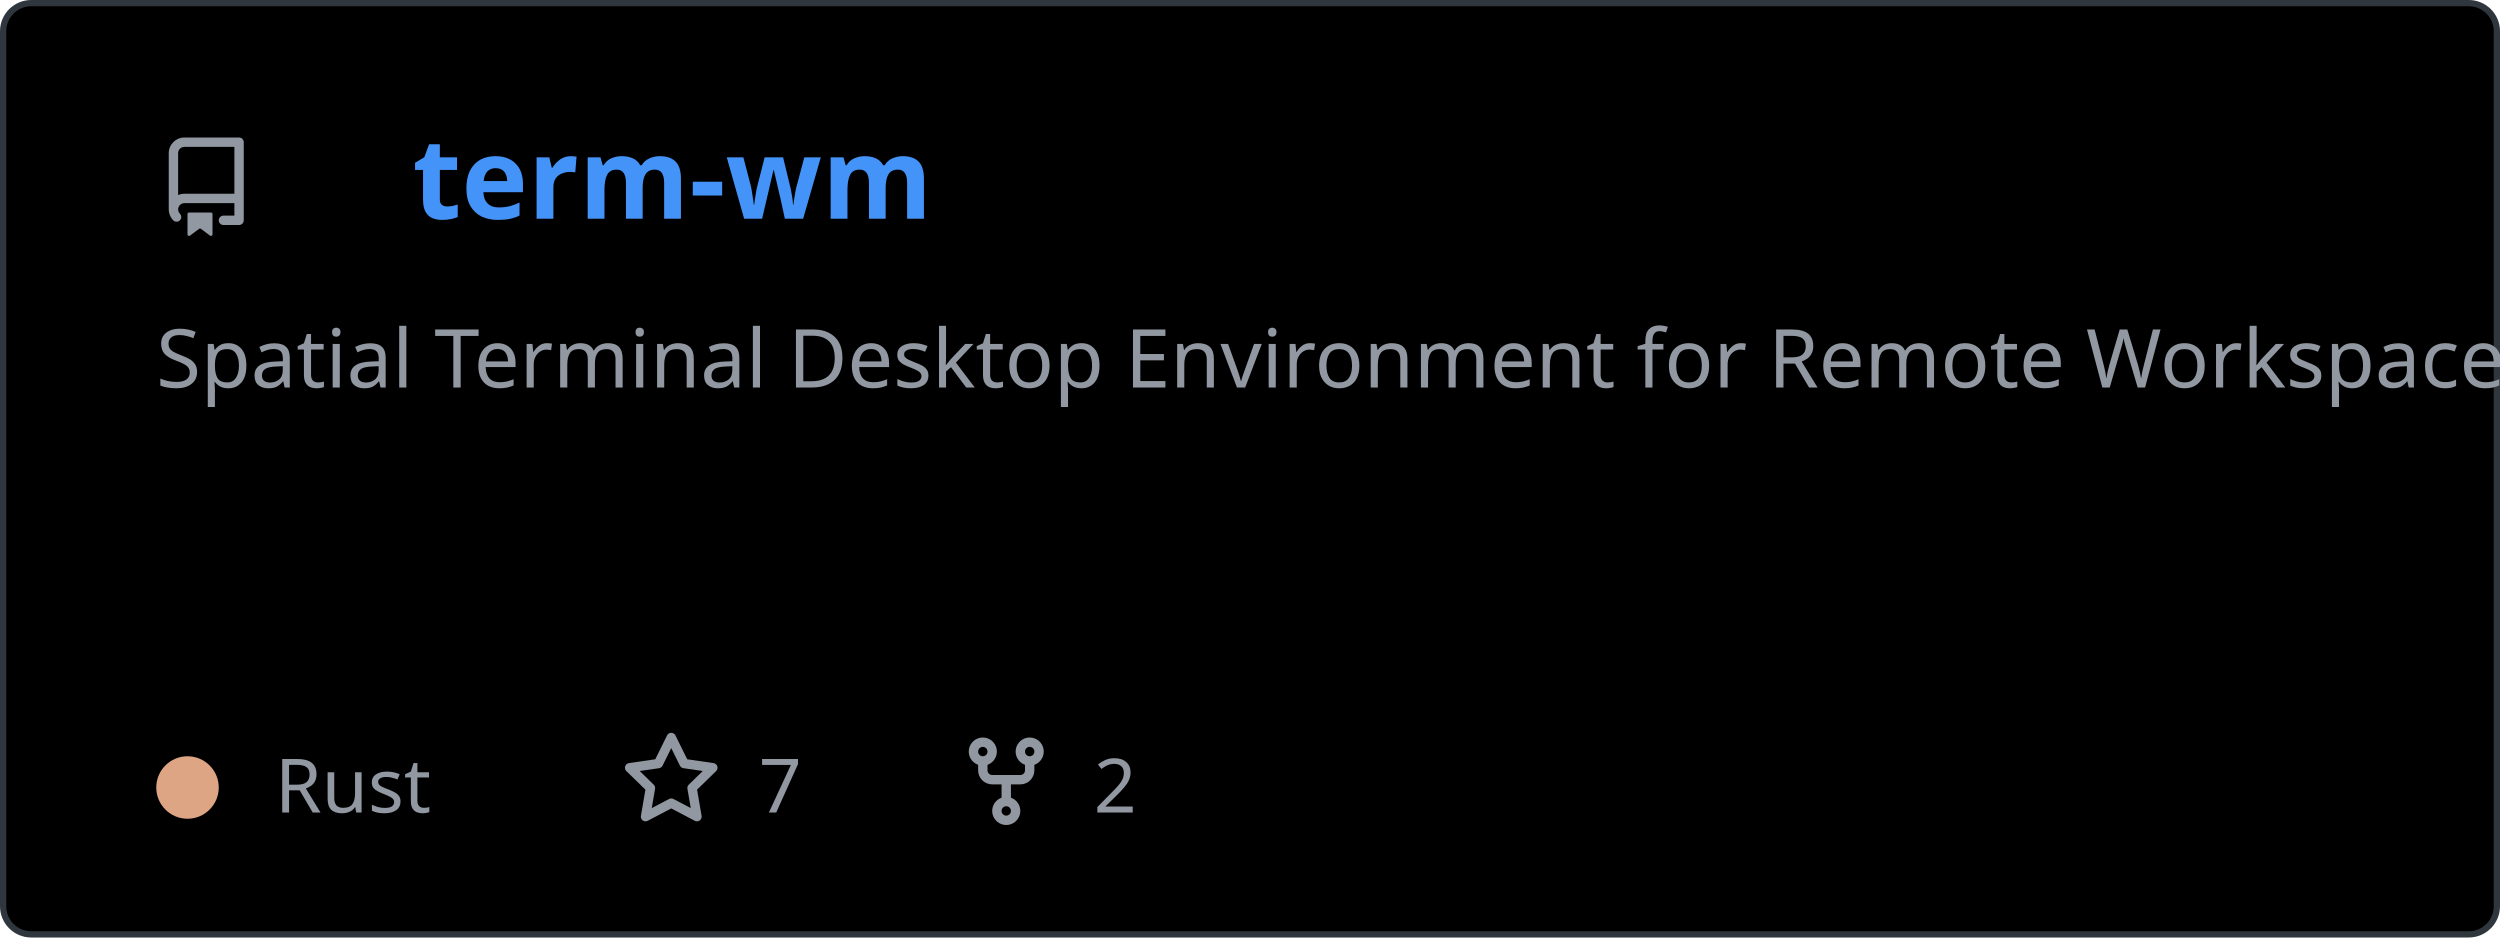
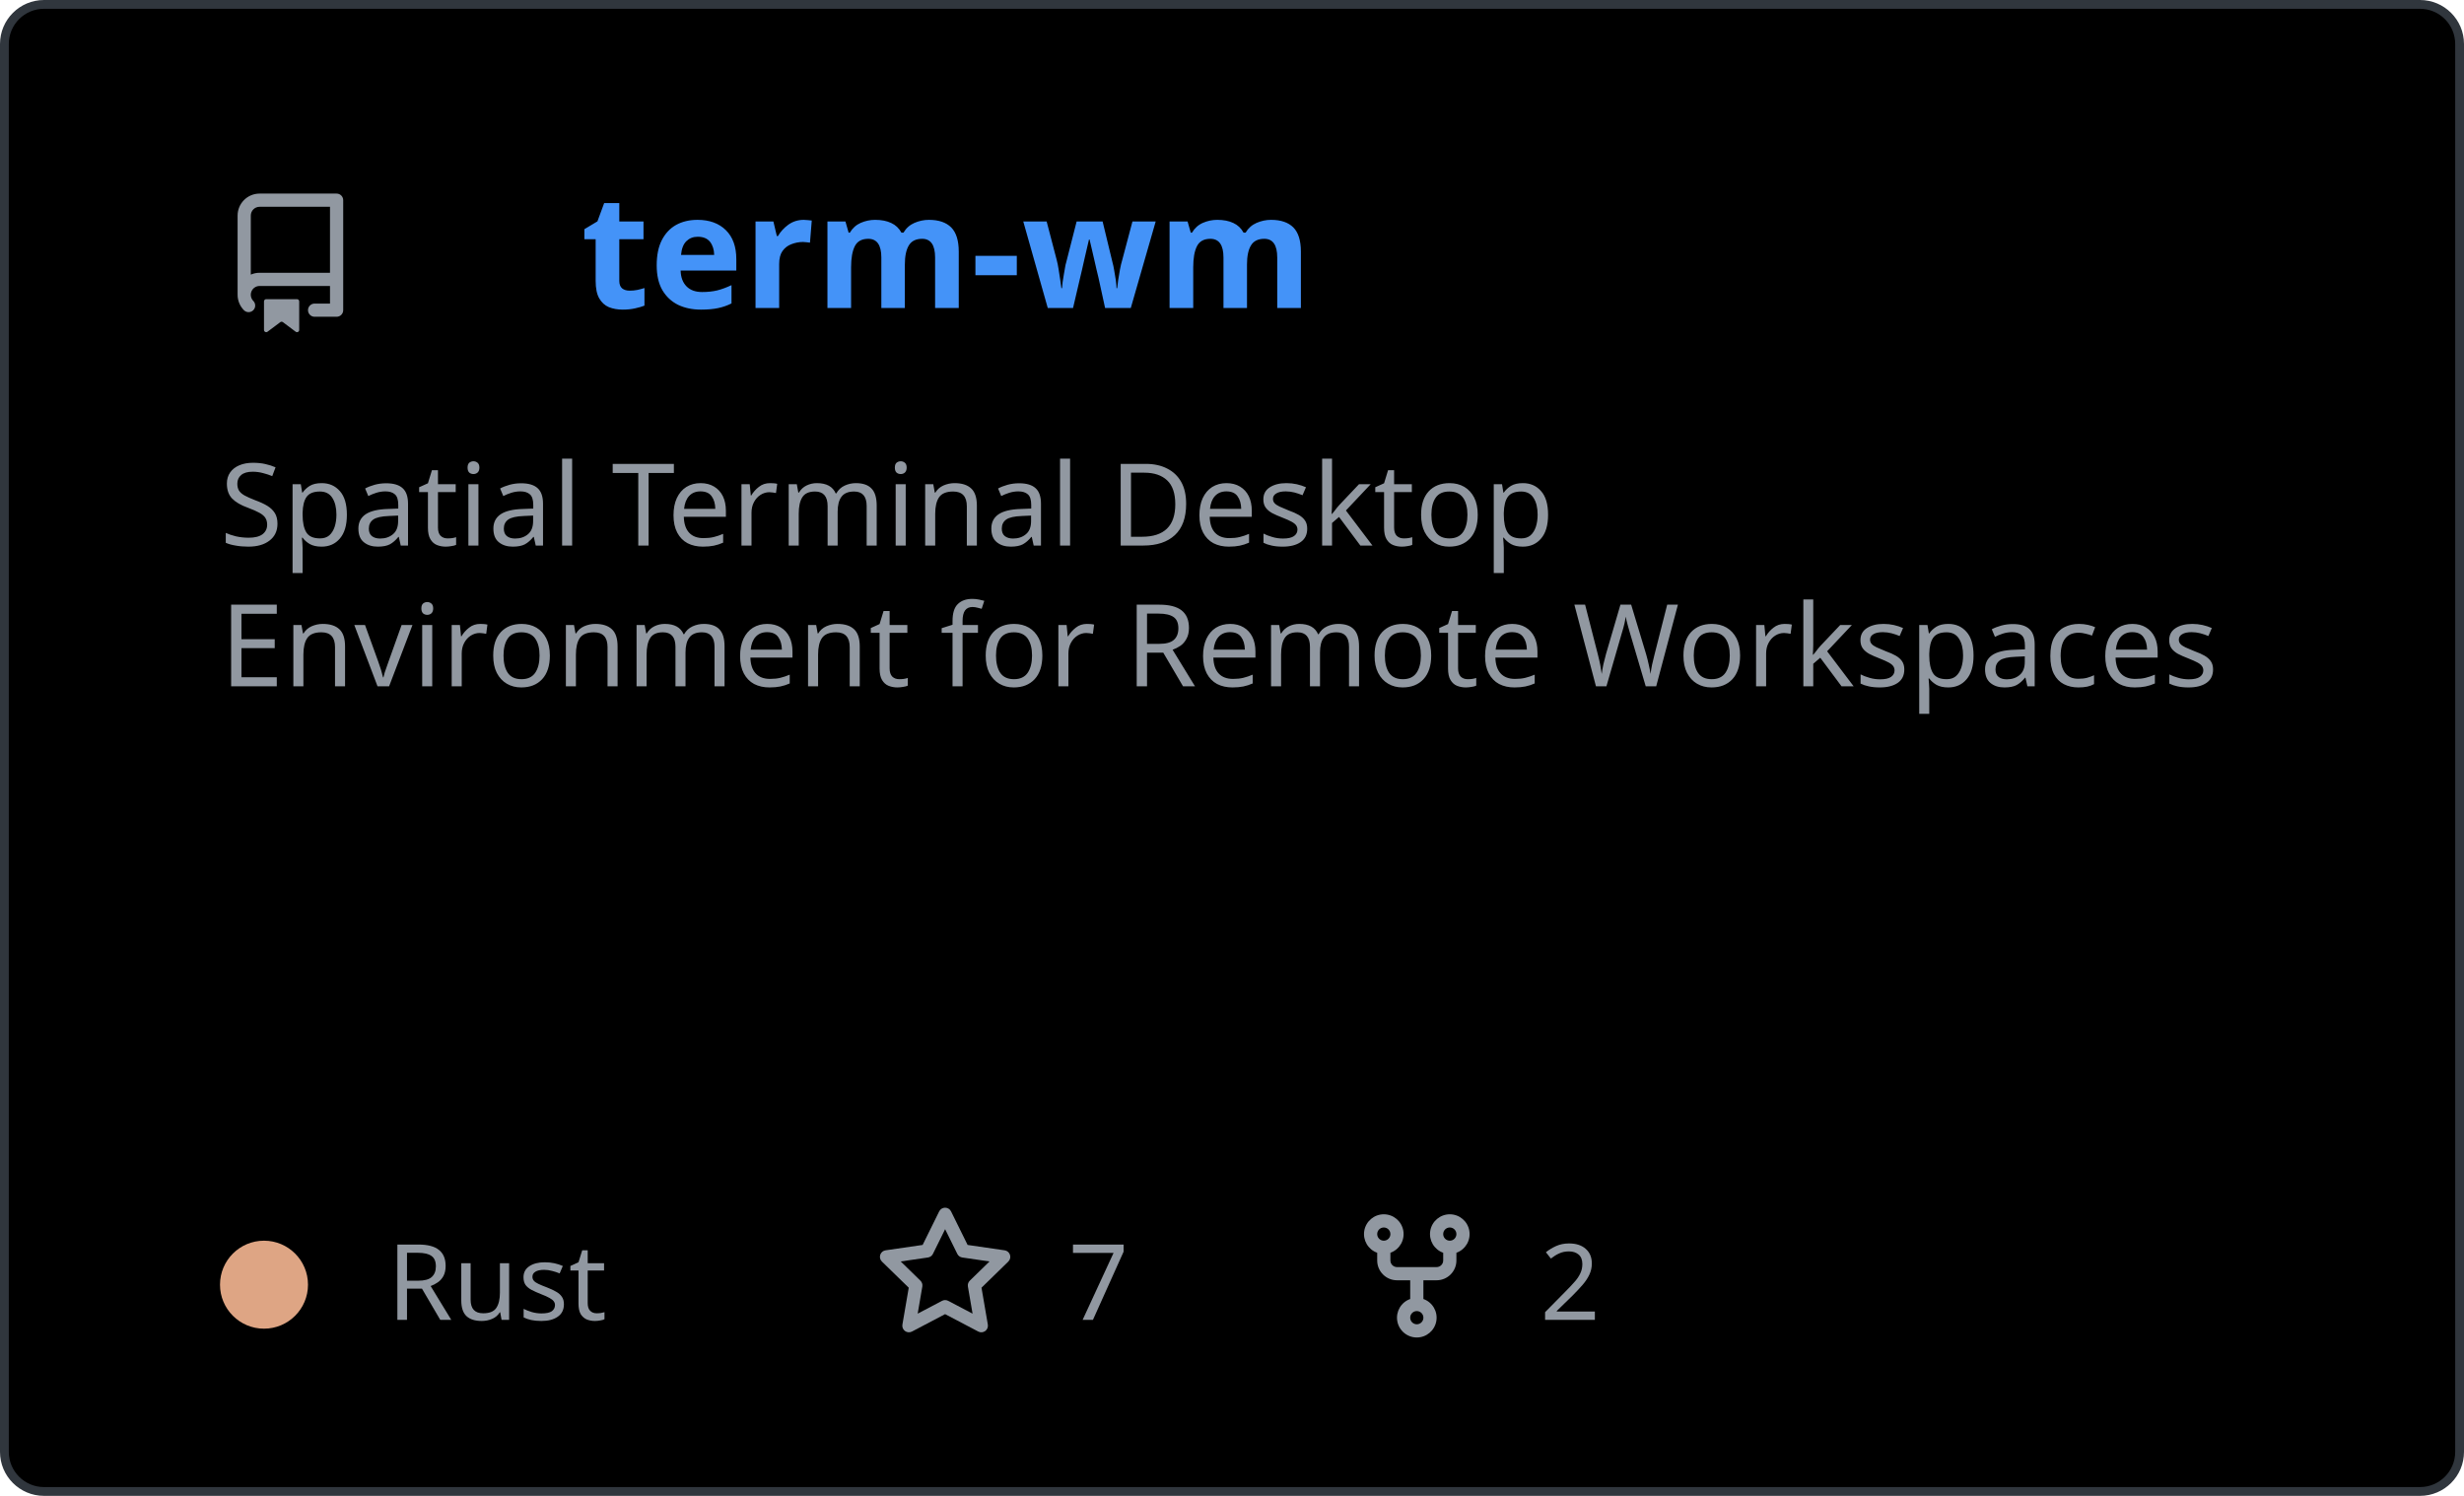
- <svg xmlns="http://www.w3.org/2000/svg" width="400.0" height="150.0" viewBox="0 0 400.0 150.0" role="img" font-family="Helvetica, Arial, sans-serif">
+ <svg xmlns="http://www.w3.org/2000/svg" width="280.0" height="170.0" viewBox="0 0 280.0 170.0" role="img" font-family="Helvetica, Arial, sans-serif">
  <style>.pname { font: 600 18px 'Segoe UI', Ubuntu, Sans-Serif; fill: #4493f8; } .pdesc { font: 400 13px 'Segoe UI', Ubuntu, Sans-Serif; fill: #9198a1; } .pfoot { font: 400 12px 'Segoe UI', Ubuntu, Sans-Serif; fill: #9198a1; }</style>
  <a href="https://github.com/jzombie/term-wm">
-     <rect x="0.5" y="0.5" width="399.0" height="149.0" rx="4.5" fill="#000000" stroke="#30363d" />
+     <rect x="0.5" y="0.5" width="279.0" height="169.0" rx="4.5" fill="#000000" stroke="#30363d" />
    <g transform="translate(25,35)">
      <svg x="0" y="-13" width="16" height="16" viewBox="0 0 16 16" version="1.1" fill="#9198a1">
        <path fill-rule="evenodd" d="M2 2.5A2.5 2.5 0 014.5 0h8.75a.75.75 0 01.75.75v12.5a.75.75 0 01-.75.75h-2.5a.75.75 0 110-1.5h1.75v-2h-8a1 1 0 00-.714 1.7.75.75 0 01-1.072 1.05A2.495 2.495 0 012 11.5v-9zm10.5-1V9h-8c-.356 0-.694.074-1 .208V2.5a1 1 0 011-1h8zM5 12.25v3.25a.25.25 0 00.4.2l1.45-1.087a.25.25 0 01.3 0L8.6 15.7a.25.25 0 00.4-.2v-3.25a.25.25 0 00-.25-.25h-3.5a.25.25 0 00-.25.25z" />
      </svg>
      <text x="41" y="0" class="pname">term-wm</text>
    </g>
-     <text x="25" y="62" class="pdesc">Spatial Terminal Desktop Environment for Remote Workspaces</text>
-     <g transform="translate(30,130.0)" class="pfoot">
+     <text x="25" y="62" class="pdesc">Spatial Terminal Desktop</text>
+     <text x="25" y="78" class="pdesc">Environment for Remote Workspaces</text>
+     <g transform="translate(30,150.0)" class="pfoot">
      <circle cx="0" cy="-4" r="5" fill="#dea584" />
      <text x="14" y="0">Rust</text>
      <g transform="translate(69.4,0)">
        <svg x="0" y="-13" width="16" height="16" viewBox="0 0 16 16" version="1.1" fill="#9198a1">
          <path fill-rule="evenodd" d="M8 .25a.75.75 0 01.673.418l1.882 3.815 4.21.612a.75.75 0 01.416 1.279l-3.046 2.97.719 4.192a.75.75 0 01-1.088.791L8 12.347l-3.766 1.98a.75.75 0 01-1.088-.79l.72-4.194L.818 6.374a.75.75 0 01.416-1.28l4.21-.611L7.327.668A.75.75 0 018 .25zm0 2.445L6.615 5.5a.75.75 0 01-.564.41l-3.097.45 2.24 2.184a.75.75 0 01.216.664l-.528 3.084 2.769-1.456a.75.75 0 01.698 0l2.77 1.456-.53-3.084a.75.75 0 01.216-.664l2.24-2.183-3.096-.45a.75.75 0 01-.564-.41L8 2.694v.001z" />
        </svg>
        <text x="22" y="0">7</text>
      </g>
      <g transform="translate(123.0,0)">
        <svg x="0" y="-13" width="16" height="16" viewBox="0 0 16 16" version="1.1" fill="#9198a1">
          <path fill-rule="evenodd" d="M5 3.25a.75.75 0 11-1.5 0 .75.75 0 011.5 0zm0 2.122a2.25 2.25 0 10-1.5 0v.878A2.25 2.25 0 005.75 8.5h1.5v2.128a2.251 2.251 0 101.5 0V8.5h1.5a2.25 2.25 0 002.25-2.25v-.878a2.25 2.25 0 10-1.5 0v.878a.75.75 0 01-.75.75h-4.5A.75.75 0 015 6.25v-.878zm3.75 7.378a.75.75 0 11-1.5 0 .75.75 0 011.5 0zm3-8.75a.75.75 0 100-1.5.75.75 0 000 1.5z" />
        </svg>
        <text x="22" y="0">2</text>
      </g>
    </g>
  </a>
</svg>
